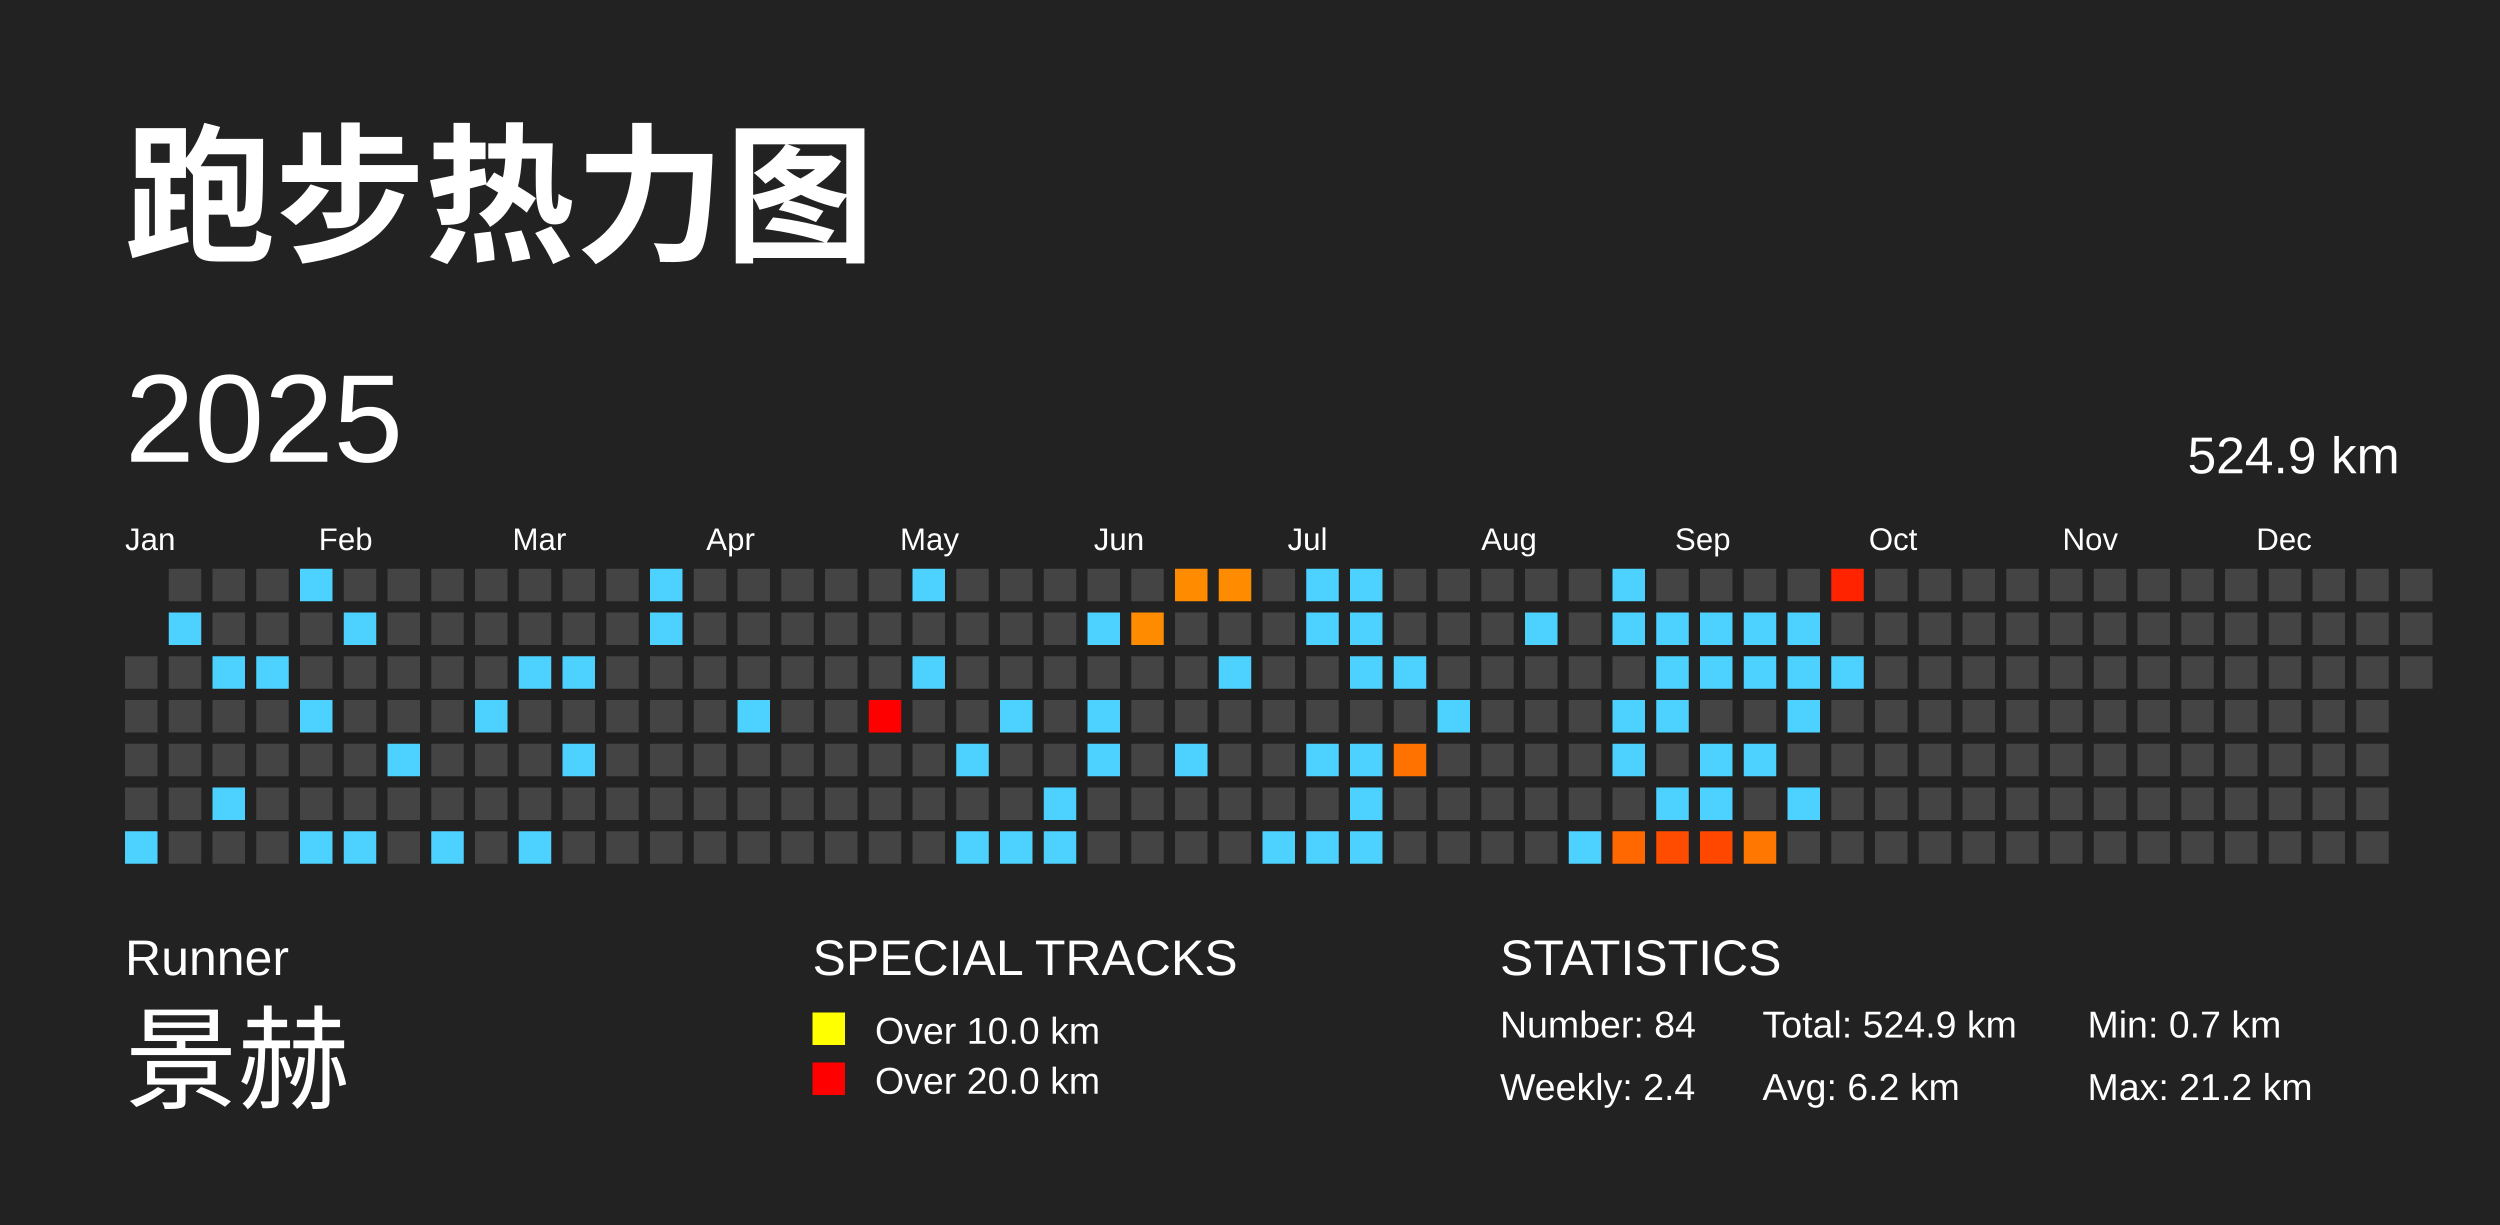
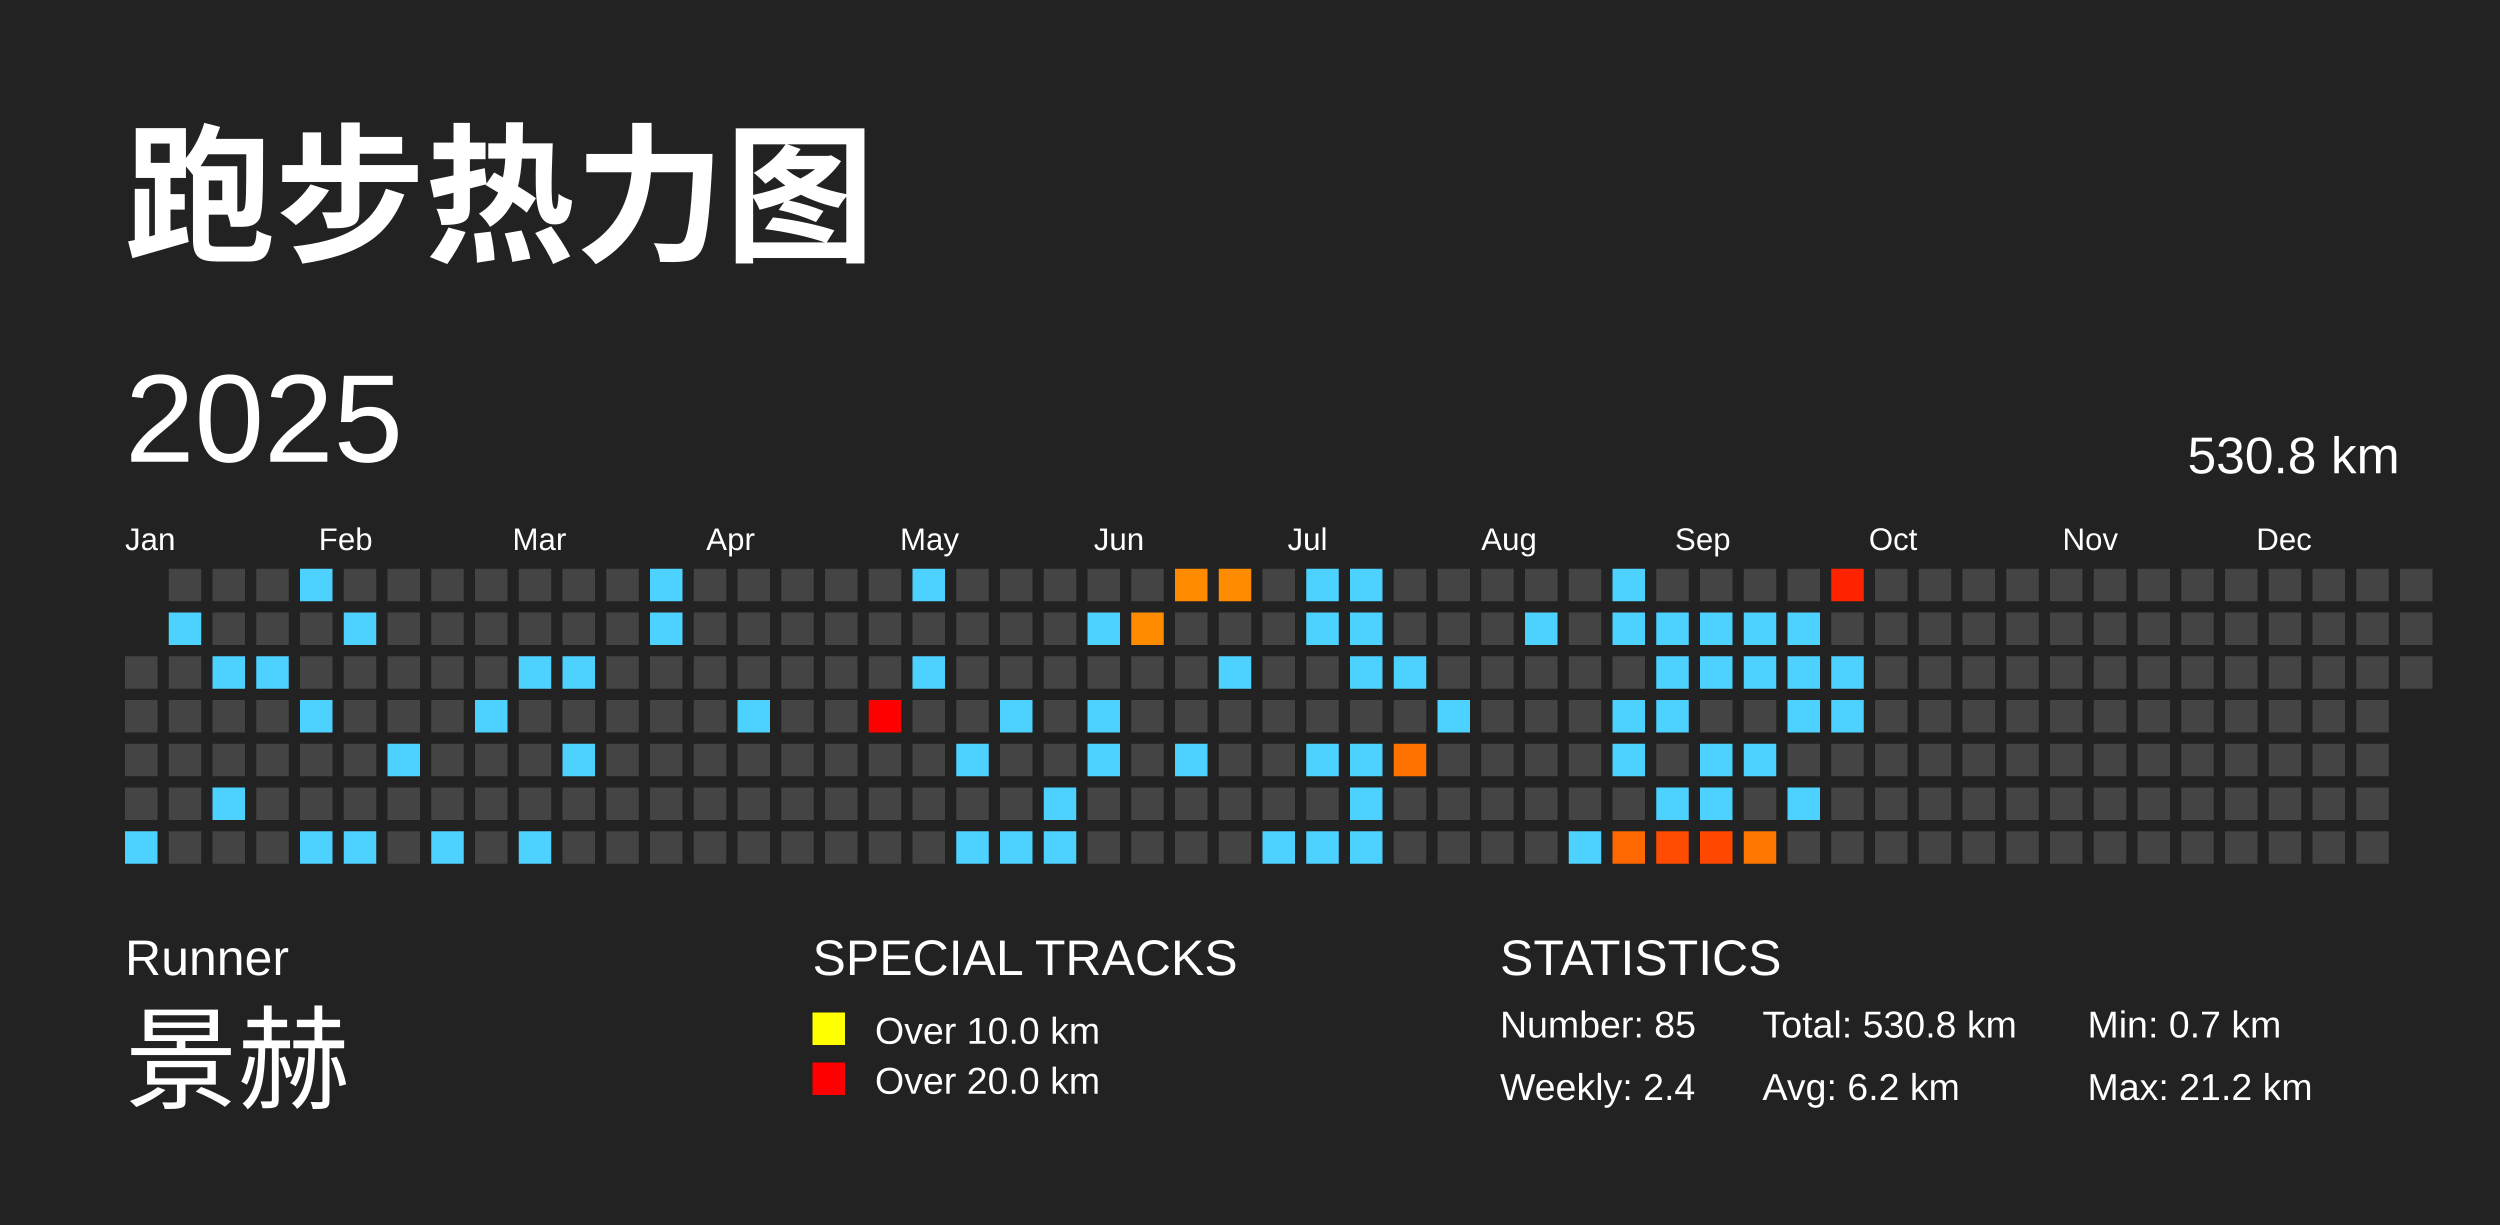
<svg xmlns="http://www.w3.org/2000/svg" baseProfile="full" height="98mm" version="1.1" viewBox="0,0,200,98" width="200mm">
  <defs />
  <rect fill="#222222" height="98" width="200" x="0" y="0" />
  <text fill="#FFFFFF" style="font-size:12px; font-family:Arial; font-weight:bold;" x="10" y="20">跑步热力图</text>
  <text fill="#FFFFFF" style="font-size:4px; font-family:Arial" x="10" y="78">Runner</text>
  <text fill="#FFFFFF" style="font-size:9px; font-family:Arial" x="10" y="88">景赫</text>
  <text fill="#FFFFFF" style="font-size:4px; font-family:Arial" x="65" y="78">SPECIAL TRACKS</text>
  <rect fill="yellow" height="2.6" width="2.6" x="65" y="81" />
  <text fill="#FFFFFF" style="font-size:3px; font-family:Arial" x="70" y="83.5">Over 10.0 km</text>
  <rect fill="red" height="2.6" width="2.6" x="65" y="85" />
  <text fill="#FFFFFF" style="font-size:3px; font-family:Arial" x="70" y="87.5">Over 20.0 km</text>
  <text fill="#FFFFFF" style="font-size:4px; font-family:Arial" x="120" y="78">STATISTICS</text>
-   <text fill="#FFFFFF" style="font-size:3px; font-family:Arial" x="120" y="83">Number: 84</text>
+   <text fill="#FFFFFF" style="font-size:3px; font-family:Arial" x="120" y="83">Number: 85</text>
  <text fill="#FFFFFF" style="font-size:3px; font-family:Arial" x="120" y="88">Weekly: 2.4</text>
-   <text fill="#FFFFFF" style="font-size:3px; font-family:Arial" x="141" y="83">Total: 524.9 km</text>
+   <text fill="#FFFFFF" style="font-size:3px; font-family:Arial" x="141" y="83">Total: 530.8 km</text>
  <text fill="#FFFFFF" style="font-size:3px; font-family:Arial" x="141" y="88">Avg: 6.2 km</text>
  <text fill="#FFFFFF" style="font-size:3px; font-family:Arial" x="167" y="83">Min: 0.7 km</text>
  <text fill="#FFFFFF" style="font-size:3px; font-family:Arial" x="167" y="88">Max: 21.2 km</text>
  <text dominant-baseline="hanging" fill="#FFFFFF" style="font-size:10.0px; font-family:Arial;" x="10" y="30">2025</text>
-   <text dominant-baseline="hanging" fill="#FFFFFF" style="font-size:4.125px; font-family:Arial;" x="175" y="35">524.9 km</text>
+   <text dominant-baseline="hanging" fill="#FFFFFF" style="font-size:4.125px; font-family:Arial;" x="175" y="35">530.8 km</text>
  <text fill="#FFFFFF" style="font-size:2.5px; font-family:Arial" x="10.0" y="44">Jan</text>
  <text fill="#FFFFFF" style="font-size:2.5px; font-family:Arial" x="25.5" y="44">Feb</text>
  <text fill="#FFFFFF" style="font-size:2.5px; font-family:Arial" x="41.0" y="44">Mar</text>
  <text fill="#FFFFFF" style="font-size:2.5px; font-family:Arial" x="56.5" y="44">Apr</text>
  <text fill="#FFFFFF" style="font-size:2.5px; font-family:Arial" x="72.0" y="44">May</text>
  <text fill="#FFFFFF" style="font-size:2.5px; font-family:Arial" x="87.5" y="44">Jun</text>
  <text fill="#FFFFFF" style="font-size:2.5px; font-family:Arial" x="103.0" y="44">Jul</text>
  <text fill="#FFFFFF" style="font-size:2.5px; font-family:Arial" x="118.5" y="44">Aug</text>
  <text fill="#FFFFFF" style="font-size:2.5px; font-family:Arial" x="134.0" y="44">Sep</text>
  <text fill="#FFFFFF" style="font-size:2.5px; font-family:Arial" x="149.5" y="44">Oct</text>
  <text fill="#FFFFFF" style="font-size:2.5px; font-family:Arial" x="165.0" y="44">Nov</text>
  <text fill="#FFFFFF" style="font-size:2.5px; font-family:Arial" x="180.5" y="44">Dec</text>
  <rect fill="#444444" height="2.6" width="2.6" x="10.0" y="52.5" />
  <rect fill="#444444" height="2.6" width="2.6" x="10.0" y="56.0" />
  <rect fill="#444444" height="2.6" width="2.6" x="10.0" y="59.5" />
  <rect fill="#444444" height="2.6" width="2.6" x="10.0" y="63.0" />
  <rect fill="#4dd2ff" height="2.6" width="2.6" x="10.0" y="66.5" />
  <rect fill="#444444" height="2.6" width="2.6" x="13.5" y="45.5" />
  <rect fill="#4dd2ff" height="2.6" width="2.6" x="13.5" y="49.0" />
  <rect fill="#444444" height="2.6" width="2.6" x="13.5" y="52.5" />
  <rect fill="#444444" height="2.6" width="2.6" x="13.5" y="56.0" />
  <rect fill="#444444" height="2.6" width="2.6" x="13.5" y="59.5" />
  <rect fill="#444444" height="2.6" width="2.6" x="13.5" y="63.0" />
  <rect fill="#444444" height="2.6" width="2.6" x="13.5" y="66.5" />
  <rect fill="#444444" height="2.6" width="2.6" x="17.0" y="45.5" />
  <rect fill="#444444" height="2.6" width="2.6" x="17.0" y="49.0" />
  <rect fill="#4dd2ff" height="2.6" width="2.6" x="17.0" y="52.5" />
  <rect fill="#444444" height="2.6" width="2.6" x="17.0" y="56.0" />
  <rect fill="#444444" height="2.6" width="2.6" x="17.0" y="59.5" />
  <rect fill="#4dd2ff" height="2.6" width="2.6" x="17.0" y="63.0" />
  <rect fill="#444444" height="2.6" width="2.6" x="17.0" y="66.5" />
  <rect fill="#444444" height="2.6" width="2.6" x="20.5" y="45.5" />
  <rect fill="#444444" height="2.6" width="2.6" x="20.5" y="49.0" />
  <rect fill="#4dd2ff" height="2.6" width="2.6" x="20.5" y="52.5" />
  <rect fill="#444444" height="2.6" width="2.6" x="20.5" y="56.0" />
  <rect fill="#444444" height="2.6" width="2.6" x="20.5" y="59.5" />
  <rect fill="#444444" height="2.6" width="2.6" x="20.5" y="63.0" />
  <rect fill="#444444" height="2.6" width="2.6" x="20.5" y="66.5" />
  <rect fill="#4dd2ff" height="2.6" width="2.6" x="24.0" y="45.5" />
  <rect fill="#444444" height="2.6" width="2.6" x="24.0" y="49.0" />
  <rect fill="#444444" height="2.6" width="2.6" x="24.0" y="52.5" />
  <rect fill="#4dd2ff" height="2.6" width="2.6" x="24.0" y="56.0" />
  <rect fill="#444444" height="2.6" width="2.6" x="24.0" y="59.5" />
  <rect fill="#444444" height="2.6" width="2.6" x="24.0" y="63.0" />
  <rect fill="#4dd2ff" height="2.6" width="2.6" x="24.0" y="66.5" />
  <rect fill="#444444" height="2.6" width="2.6" x="27.5" y="45.5" />
  <rect fill="#4dd2ff" height="2.6" width="2.6" x="27.5" y="49.0" />
  <rect fill="#444444" height="2.6" width="2.6" x="27.5" y="52.5" />
  <rect fill="#444444" height="2.6" width="2.6" x="27.5" y="56.0" />
  <rect fill="#444444" height="2.6" width="2.6" x="27.5" y="59.5" />
  <rect fill="#444444" height="2.6" width="2.6" x="27.5" y="63.0" />
  <rect fill="#4dd2ff" height="2.6" width="2.6" x="27.5" y="66.5" />
  <rect fill="#444444" height="2.6" width="2.6" x="31.0" y="45.5" />
  <rect fill="#444444" height="2.6" width="2.6" x="31.0" y="49.0" />
  <rect fill="#444444" height="2.6" width="2.6" x="31.0" y="52.5" />
  <rect fill="#444444" height="2.6" width="2.6" x="31.0" y="56.0" />
  <rect fill="#4dd2ff" height="2.6" width="2.6" x="31.0" y="59.5" />
  <rect fill="#444444" height="2.6" width="2.6" x="31.0" y="63.0" />
  <rect fill="#444444" height="2.6" width="2.6" x="31.0" y="66.5" />
  <rect fill="#444444" height="2.6" width="2.6" x="34.5" y="45.5" />
  <rect fill="#444444" height="2.6" width="2.6" x="34.5" y="49.0" />
  <rect fill="#444444" height="2.6" width="2.6" x="34.5" y="52.5" />
  <rect fill="#444444" height="2.6" width="2.6" x="34.5" y="56.0" />
  <rect fill="#444444" height="2.6" width="2.6" x="34.5" y="59.5" />
  <rect fill="#444444" height="2.6" width="2.6" x="34.5" y="63.0" />
  <rect fill="#4dd2ff" height="2.6" width="2.6" x="34.5" y="66.5" />
  <rect fill="#444444" height="2.6" width="2.6" x="38.0" y="45.5" />
  <rect fill="#444444" height="2.6" width="2.6" x="38.0" y="49.0" />
  <rect fill="#444444" height="2.6" width="2.6" x="38.0" y="52.5" />
  <rect fill="#4dd2ff" height="2.6" width="2.6" x="38.0" y="56.0" />
  <rect fill="#444444" height="2.6" width="2.6" x="38.0" y="59.5" />
  <rect fill="#444444" height="2.6" width="2.6" x="38.0" y="63.0" />
  <rect fill="#444444" height="2.6" width="2.6" x="38.0" y="66.5" />
  <rect fill="#444444" height="2.6" width="2.6" x="41.5" y="45.5" />
  <rect fill="#444444" height="2.6" width="2.6" x="41.5" y="49.0" />
  <rect fill="#4dd2ff" height="2.6" width="2.6" x="41.5" y="52.5" />
  <rect fill="#444444" height="2.6" width="2.6" x="41.5" y="56.0" />
  <rect fill="#444444" height="2.6" width="2.6" x="41.5" y="59.5" />
  <rect fill="#444444" height="2.6" width="2.6" x="41.5" y="63.0" />
  <rect fill="#4dd2ff" height="2.6" width="2.6" x="41.5" y="66.5" />
  <rect fill="#444444" height="2.6" width="2.6" x="45.0" y="45.5" />
  <rect fill="#444444" height="2.6" width="2.6" x="45.0" y="49.0" />
  <rect fill="#4dd2ff" height="2.6" width="2.6" x="45.0" y="52.5" />
  <rect fill="#444444" height="2.6" width="2.6" x="45.0" y="56.0" />
  <rect fill="#4dd2ff" height="2.6" width="2.6" x="45.0" y="59.5" />
  <rect fill="#444444" height="2.6" width="2.6" x="45.0" y="63.0" />
  <rect fill="#444444" height="2.6" width="2.6" x="45.0" y="66.5" />
  <rect fill="#444444" height="2.6" width="2.6" x="48.5" y="45.5" />
  <rect fill="#444444" height="2.6" width="2.6" x="48.5" y="49.0" />
  <rect fill="#444444" height="2.6" width="2.6" x="48.5" y="52.5" />
  <rect fill="#444444" height="2.6" width="2.6" x="48.5" y="56.0" />
  <rect fill="#444444" height="2.6" width="2.6" x="48.5" y="59.5" />
  <rect fill="#444444" height="2.6" width="2.6" x="48.5" y="63.0" />
  <rect fill="#444444" height="2.6" width="2.6" x="48.5" y="66.5" />
  <rect fill="#4dd2ff" height="2.6" width="2.6" x="52.0" y="45.5" />
  <rect fill="#4dd2ff" height="2.6" width="2.6" x="52.0" y="49.0" />
  <rect fill="#444444" height="2.6" width="2.6" x="52.0" y="52.5" />
  <rect fill="#444444" height="2.6" width="2.6" x="52.0" y="56.0" />
  <rect fill="#444444" height="2.6" width="2.6" x="52.0" y="59.5" />
  <rect fill="#444444" height="2.6" width="2.6" x="52.0" y="63.0" />
  <rect fill="#444444" height="2.6" width="2.6" x="52.0" y="66.5" />
  <rect fill="#444444" height="2.6" width="2.6" x="55.5" y="45.5" />
  <rect fill="#444444" height="2.6" width="2.6" x="55.5" y="49.0" />
  <rect fill="#444444" height="2.6" width="2.6" x="55.5" y="52.5" />
  <rect fill="#444444" height="2.6" width="2.6" x="55.5" y="56.0" />
  <rect fill="#444444" height="2.6" width="2.6" x="55.5" y="59.5" />
  <rect fill="#444444" height="2.6" width="2.6" x="55.5" y="63.0" />
  <rect fill="#444444" height="2.6" width="2.6" x="55.5" y="66.5" />
  <rect fill="#444444" height="2.6" width="2.6" x="59.0" y="45.5" />
  <rect fill="#444444" height="2.6" width="2.6" x="59.0" y="49.0" />
  <rect fill="#444444" height="2.6" width="2.6" x="59.0" y="52.5" />
  <rect fill="#4dd2ff" height="2.6" width="2.6" x="59.0" y="56.0" />
  <rect fill="#444444" height="2.6" width="2.6" x="59.0" y="59.5" />
  <rect fill="#444444" height="2.6" width="2.6" x="59.0" y="63.0" />
  <rect fill="#444444" height="2.6" width="2.6" x="59.0" y="66.5" />
  <rect fill="#444444" height="2.6" width="2.6" x="62.5" y="45.5" />
  <rect fill="#444444" height="2.6" width="2.6" x="62.5" y="49.0" />
  <rect fill="#444444" height="2.6" width="2.6" x="62.5" y="52.5" />
  <rect fill="#444444" height="2.6" width="2.6" x="62.5" y="56.0" />
  <rect fill="#444444" height="2.6" width="2.6" x="62.5" y="59.5" />
  <rect fill="#444444" height="2.6" width="2.6" x="62.5" y="63.0" />
  <rect fill="#444444" height="2.6" width="2.6" x="62.5" y="66.5" />
  <rect fill="#444444" height="2.6" width="2.6" x="66.0" y="45.5" />
  <rect fill="#444444" height="2.6" width="2.6" x="66.0" y="49.0" />
  <rect fill="#444444" height="2.6" width="2.6" x="66.0" y="52.5" />
  <rect fill="#444444" height="2.6" width="2.6" x="66.0" y="56.0" />
  <rect fill="#444444" height="2.6" width="2.6" x="66.0" y="59.5" />
  <rect fill="#444444" height="2.6" width="2.6" x="66.0" y="63.0" />
  <rect fill="#444444" height="2.6" width="2.6" x="66.0" y="66.5" />
  <rect fill="#444444" height="2.6" width="2.6" x="69.5" y="45.5" />
  <rect fill="#444444" height="2.6" width="2.6" x="69.5" y="49.0" />
  <rect fill="#444444" height="2.6" width="2.6" x="69.5" y="52.5" />
  <rect fill="red" height="2.6" width="2.6" x="69.5" y="56.0" />
  <rect fill="#444444" height="2.6" width="2.6" x="69.5" y="59.5" />
  <rect fill="#444444" height="2.6" width="2.6" x="69.5" y="63.0" />
  <rect fill="#444444" height="2.6" width="2.6" x="69.5" y="66.5" />
  <rect fill="#4dd2ff" height="2.6" width="2.6" x="73.0" y="45.5" />
  <rect fill="#444444" height="2.6" width="2.6" x="73.0" y="49.0" />
  <rect fill="#4dd2ff" height="2.6" width="2.6" x="73.0" y="52.5" />
  <rect fill="#444444" height="2.6" width="2.6" x="73.0" y="56.0" />
  <rect fill="#444444" height="2.6" width="2.6" x="73.0" y="59.5" />
  <rect fill="#444444" height="2.6" width="2.6" x="73.0" y="63.0" />
  <rect fill="#444444" height="2.6" width="2.6" x="73.0" y="66.5" />
  <rect fill="#444444" height="2.6" width="2.6" x="76.5" y="45.5" />
  <rect fill="#444444" height="2.6" width="2.6" x="76.5" y="49.0" />
  <rect fill="#444444" height="2.6" width="2.6" x="76.5" y="52.5" />
  <rect fill="#444444" height="2.6" width="2.6" x="76.5" y="56.0" />
  <rect fill="#4dd2ff" height="2.6" width="2.6" x="76.5" y="59.5" />
  <rect fill="#444444" height="2.6" width="2.6" x="76.5" y="63.0" />
  <rect fill="#4dd2ff" height="2.6" width="2.6" x="76.5" y="66.5" />
  <rect fill="#444444" height="2.6" width="2.6" x="80.0" y="45.5" />
  <rect fill="#444444" height="2.6" width="2.6" x="80.0" y="49.0" />
  <rect fill="#444444" height="2.6" width="2.6" x="80.0" y="52.5" />
  <rect fill="#4dd2ff" height="2.6" width="2.6" x="80.0" y="56.0" />
  <rect fill="#444444" height="2.6" width="2.6" x="80.0" y="59.5" />
  <rect fill="#444444" height="2.6" width="2.6" x="80.0" y="63.0" />
  <rect fill="#4dd2ff" height="2.6" width="2.6" x="80.0" y="66.5" />
  <rect fill="#444444" height="2.6" width="2.6" x="83.5" y="45.5" />
  <rect fill="#444444" height="2.6" width="2.6" x="83.5" y="49.0" />
  <rect fill="#444444" height="2.6" width="2.6" x="83.5" y="52.5" />
  <rect fill="#444444" height="2.6" width="2.6" x="83.5" y="56.0" />
  <rect fill="#444444" height="2.6" width="2.6" x="83.5" y="59.5" />
  <rect fill="#4dd2ff" height="2.6" width="2.6" x="83.5" y="63.0" />
  <rect fill="#4dd2ff" height="2.6" width="2.6" x="83.5" y="66.5" />
  <rect fill="#444444" height="2.6" width="2.6" x="87.0" y="45.5" />
  <rect fill="#4dd2ff" height="2.6" width="2.6" x="87.0" y="49.0" />
  <rect fill="#444444" height="2.6" width="2.6" x="87.0" y="52.5" />
  <rect fill="#4dd2ff" height="2.6" width="2.6" x="87.0" y="56.0" />
  <rect fill="#4dd2ff" height="2.6" width="2.6" x="87.0" y="59.5" />
  <rect fill="#444444" height="2.6" width="2.6" x="87.0" y="63.0" />
  <rect fill="#444444" height="2.6" width="2.6" x="87.0" y="66.5" />
  <rect fill="#444444" height="2.6" width="2.6" x="90.5" y="45.5" />
  <rect fill="#ff8b00" height="2.6" width="2.6" x="90.5" y="49.0" />
  <rect fill="#444444" height="2.6" width="2.6" x="90.5" y="52.5" />
  <rect fill="#444444" height="2.6" width="2.6" x="90.5" y="56.0" />
  <rect fill="#444444" height="2.6" width="2.6" x="90.5" y="59.5" />
  <rect fill="#444444" height="2.6" width="2.6" x="90.5" y="63.0" />
  <rect fill="#444444" height="2.6" width="2.6" x="90.5" y="66.5" />
  <rect fill="#ff8b00" height="2.6" width="2.6" x="94.0" y="45.5" />
  <rect fill="#444444" height="2.6" width="2.6" x="94.0" y="49.0" />
  <rect fill="#444444" height="2.6" width="2.6" x="94.0" y="52.5" />
  <rect fill="#444444" height="2.6" width="2.6" x="94.0" y="56.0" />
  <rect fill="#4dd2ff" height="2.6" width="2.6" x="94.0" y="59.5" />
  <rect fill="#444444" height="2.6" width="2.6" x="94.0" y="63.0" />
  <rect fill="#444444" height="2.6" width="2.6" x="94.0" y="66.5" />
  <rect fill="#ff8b00" height="2.6" width="2.6" x="97.5" y="45.5" />
  <rect fill="#444444" height="2.6" width="2.6" x="97.5" y="49.0" />
  <rect fill="#4dd2ff" height="2.6" width="2.6" x="97.5" y="52.5" />
  <rect fill="#444444" height="2.6" width="2.6" x="97.5" y="56.0" />
  <rect fill="#444444" height="2.6" width="2.6" x="97.5" y="59.5" />
  <rect fill="#444444" height="2.6" width="2.6" x="97.5" y="63.0" />
  <rect fill="#444444" height="2.6" width="2.6" x="97.5" y="66.5" />
  <rect fill="#444444" height="2.6" width="2.6" x="101.0" y="45.5" />
  <rect fill="#444444" height="2.6" width="2.6" x="101.0" y="49.0" />
  <rect fill="#444444" height="2.6" width="2.6" x="101.0" y="52.5" />
  <rect fill="#444444" height="2.6" width="2.6" x="101.0" y="56.0" />
  <rect fill="#444444" height="2.6" width="2.6" x="101.0" y="59.5" />
  <rect fill="#444444" height="2.6" width="2.6" x="101.0" y="63.0" />
  <rect fill="#4dd2ff" height="2.6" width="2.6" x="101.0" y="66.5" />
  <rect fill="#4dd2ff" height="2.6" width="2.6" x="104.5" y="45.5" />
  <rect fill="#4dd2ff" height="2.6" width="2.6" x="104.5" y="49.0" />
  <rect fill="#444444" height="2.6" width="2.6" x="104.5" y="52.5" />
  <rect fill="#444444" height="2.6" width="2.6" x="104.5" y="56.0" />
  <rect fill="#4dd2ff" height="2.6" width="2.6" x="104.5" y="59.5" />
  <rect fill="#444444" height="2.6" width="2.6" x="104.5" y="63.0" />
  <rect fill="#4dd2ff" height="2.6" width="2.6" x="104.5" y="66.5" />
  <rect fill="#4dd2ff" height="2.6" width="2.6" x="108.0" y="45.5" />
  <rect fill="#4dd2ff" height="2.6" width="2.6" x="108.0" y="49.0" />
  <rect fill="#4dd2ff" height="2.6" width="2.6" x="108.0" y="52.5" />
  <rect fill="#444444" height="2.6" width="2.6" x="108.0" y="56.0" />
  <rect fill="#4dd2ff" height="2.6" width="2.6" x="108.0" y="59.5" />
  <rect fill="#4dd2ff" height="2.6" width="2.6" x="108.0" y="63.0" />
  <rect fill="#4dd2ff" height="2.6" width="2.6" x="108.0" y="66.5" />
  <rect fill="#444444" height="2.6" width="2.6" x="111.5" y="45.5" />
  <rect fill="#444444" height="2.6" width="2.6" x="111.5" y="49.0" />
  <rect fill="#4dd2ff" height="2.6" width="2.6" x="111.5" y="52.5" />
  <rect fill="#444444" height="2.6" width="2.6" x="111.5" y="56.0" />
  <rect fill="#ff7200" height="2.6" width="2.6" x="111.5" y="59.5" />
  <rect fill="#444444" height="2.6" width="2.6" x="111.5" y="63.0" />
  <rect fill="#444444" height="2.6" width="2.6" x="111.5" y="66.5" />
  <rect fill="#444444" height="2.6" width="2.6" x="115.0" y="45.5" />
  <rect fill="#444444" height="2.6" width="2.6" x="115.0" y="49.0" />
  <rect fill="#444444" height="2.6" width="2.6" x="115.0" y="52.5" />
  <rect fill="#4dd2ff" height="2.6" width="2.6" x="115.0" y="56.0" />
  <rect fill="#444444" height="2.6" width="2.6" x="115.0" y="59.5" />
  <rect fill="#444444" height="2.6" width="2.6" x="115.0" y="63.0" />
  <rect fill="#444444" height="2.6" width="2.6" x="115.0" y="66.5" />
  <rect fill="#444444" height="2.6" width="2.6" x="118.5" y="45.5" />
  <rect fill="#444444" height="2.6" width="2.6" x="118.5" y="49.0" />
  <rect fill="#444444" height="2.6" width="2.6" x="118.5" y="52.5" />
  <rect fill="#444444" height="2.6" width="2.6" x="118.5" y="56.0" />
  <rect fill="#444444" height="2.6" width="2.6" x="118.5" y="59.5" />
  <rect fill="#444444" height="2.6" width="2.6" x="118.5" y="63.0" />
  <rect fill="#444444" height="2.6" width="2.6" x="118.5" y="66.5" />
  <rect fill="#444444" height="2.6" width="2.6" x="122.0" y="45.5" />
  <rect fill="#4dd2ff" height="2.6" width="2.6" x="122.0" y="49.0" />
  <rect fill="#444444" height="2.6" width="2.6" x="122.0" y="52.5" />
  <rect fill="#444444" height="2.6" width="2.6" x="122.0" y="56.0" />
  <rect fill="#444444" height="2.6" width="2.6" x="122.0" y="59.5" />
  <rect fill="#444444" height="2.6" width="2.6" x="122.0" y="63.0" />
  <rect fill="#444444" height="2.6" width="2.6" x="122.0" y="66.5" />
  <rect fill="#444444" height="2.6" width="2.6" x="125.5" y="45.5" />
  <rect fill="#444444" height="2.6" width="2.6" x="125.5" y="49.0" />
  <rect fill="#444444" height="2.6" width="2.6" x="125.5" y="52.5" />
  <rect fill="#444444" height="2.6" width="2.6" x="125.5" y="56.0" />
  <rect fill="#444444" height="2.6" width="2.6" x="125.5" y="59.5" />
  <rect fill="#444444" height="2.6" width="2.6" x="125.5" y="63.0" />
  <rect fill="#4dd2ff" height="2.6" width="2.6" x="125.5" y="66.5" />
  <rect fill="#4dd2ff" height="2.6" width="2.6" x="129.0" y="45.5" />
  <rect fill="#4dd2ff" height="2.6" width="2.6" x="129.0" y="49.0" />
  <rect fill="#444444" height="2.6" width="2.6" x="129.0" y="52.5" />
  <rect fill="#4dd2ff" height="2.6" width="2.6" x="129.0" y="56.0" />
  <rect fill="#4dd2ff" height="2.6" width="2.6" x="129.0" y="59.5" />
  <rect fill="#444444" height="2.6" width="2.6" x="129.0" y="63.0" />
  <rect fill="#ff6700" height="2.6" width="2.6" x="129.0" y="66.5" />
  <rect fill="#444444" height="2.6" width="2.6" x="132.5" y="45.5" />
  <rect fill="#4dd2ff" height="2.6" width="2.6" x="132.5" y="49.0" />
  <rect fill="#4dd2ff" height="2.6" width="2.6" x="132.5" y="52.5" />
  <rect fill="#4dd2ff" height="2.6" width="2.6" x="132.5" y="56.0" />
  <rect fill="#444444" height="2.6" width="2.6" x="132.5" y="59.5" />
  <rect fill="#4dd2ff" height="2.6" width="2.6" x="132.5" y="63.0" />
  <rect fill="#ff4c00" height="2.6" width="2.6" x="132.5" y="66.5" />
  <rect fill="#444444" height="2.6" width="2.6" x="136.0" y="45.5" />
  <rect fill="#4dd2ff" height="2.6" width="2.6" x="136.0" y="49.0" />
  <rect fill="#4dd2ff" height="2.6" width="2.6" x="136.0" y="52.5" />
  <rect fill="#444444" height="2.6" width="2.6" x="136.0" y="56.0" />
  <rect fill="#4dd2ff" height="2.6" width="2.6" x="136.0" y="59.5" />
  <rect fill="#4dd2ff" height="2.6" width="2.6" x="136.0" y="63.0" />
  <rect fill="#ff4700" height="2.6" width="2.6" x="136.0" y="66.5" />
  <rect fill="#444444" height="2.6" width="2.6" x="139.5" y="45.5" />
  <rect fill="#4dd2ff" height="2.6" width="2.6" x="139.5" y="49.0" />
  <rect fill="#4dd2ff" height="2.6" width="2.6" x="139.5" y="52.5" />
  <rect fill="#444444" height="2.6" width="2.6" x="139.5" y="56.0" />
  <rect fill="#4dd2ff" height="2.6" width="2.6" x="139.5" y="59.5" />
  <rect fill="#444444" height="2.6" width="2.6" x="139.5" y="63.0" />
  <rect fill="#ff7700" height="2.6" width="2.6" x="139.5" y="66.5" />
  <rect fill="#444444" height="2.6" width="2.6" x="143.0" y="45.5" />
  <rect fill="#4dd2ff" height="2.6" width="2.6" x="143.0" y="49.0" />
  <rect fill="#4dd2ff" height="2.6" width="2.6" x="143.0" y="52.5" />
  <rect fill="#4dd2ff" height="2.6" width="2.6" x="143.0" y="56.0" />
  <rect fill="#444444" height="2.6" width="2.6" x="143.0" y="59.5" />
  <rect fill="#4dd2ff" height="2.6" width="2.6" x="143.0" y="63.0" />
  <rect fill="#444444" height="2.6" width="2.6" x="143.0" y="66.5" />
  <rect fill="#ff2300" height="2.6" width="2.6" x="146.5" y="45.5" />
  <rect fill="#444444" height="2.6" width="2.6" x="146.5" y="49.0" />
  <rect fill="#4dd2ff" height="2.6" width="2.6" x="146.5" y="52.5" />
-   <rect fill="#444444" height="2.6" width="2.6" x="146.5" y="56.0" />
+   <rect fill="#4dd2ff" height="2.6" width="2.6" x="146.5" y="56.0" />
  <rect fill="#444444" height="2.6" width="2.6" x="146.5" y="59.5" />
  <rect fill="#444444" height="2.6" width="2.6" x="146.5" y="63.0" />
  <rect fill="#444444" height="2.6" width="2.6" x="146.5" y="66.5" />
  <rect fill="#444444" height="2.6" width="2.6" x="150.0" y="45.5" />
  <rect fill="#444444" height="2.6" width="2.6" x="150.0" y="49.0" />
  <rect fill="#444444" height="2.6" width="2.6" x="150.0" y="52.5" />
  <rect fill="#444444" height="2.6" width="2.6" x="150.0" y="56.0" />
  <rect fill="#444444" height="2.6" width="2.6" x="150.0" y="59.5" />
  <rect fill="#444444" height="2.6" width="2.6" x="150.0" y="63.0" />
  <rect fill="#444444" height="2.6" width="2.6" x="150.0" y="66.5" />
  <rect fill="#444444" height="2.6" width="2.6" x="153.5" y="45.5" />
  <rect fill="#444444" height="2.6" width="2.6" x="153.5" y="49.0" />
  <rect fill="#444444" height="2.6" width="2.6" x="153.5" y="52.5" />
  <rect fill="#444444" height="2.6" width="2.6" x="153.5" y="56.0" />
  <rect fill="#444444" height="2.6" width="2.6" x="153.5" y="59.5" />
  <rect fill="#444444" height="2.6" width="2.6" x="153.5" y="63.0" />
  <rect fill="#444444" height="2.6" width="2.6" x="153.5" y="66.5" />
  <rect fill="#444444" height="2.6" width="2.6" x="157.0" y="45.5" />
  <rect fill="#444444" height="2.6" width="2.6" x="157.0" y="49.0" />
  <rect fill="#444444" height="2.6" width="2.6" x="157.0" y="52.5" />
  <rect fill="#444444" height="2.6" width="2.6" x="157.0" y="56.0" />
  <rect fill="#444444" height="2.6" width="2.6" x="157.0" y="59.5" />
  <rect fill="#444444" height="2.6" width="2.6" x="157.0" y="63.0" />
  <rect fill="#444444" height="2.6" width="2.6" x="157.0" y="66.5" />
  <rect fill="#444444" height="2.6" width="2.6" x="160.5" y="45.5" />
  <rect fill="#444444" height="2.6" width="2.6" x="160.5" y="49.0" />
  <rect fill="#444444" height="2.6" width="2.6" x="160.5" y="52.5" />
  <rect fill="#444444" height="2.6" width="2.6" x="160.5" y="56.0" />
  <rect fill="#444444" height="2.6" width="2.6" x="160.5" y="59.5" />
  <rect fill="#444444" height="2.6" width="2.6" x="160.5" y="63.0" />
  <rect fill="#444444" height="2.6" width="2.6" x="160.5" y="66.5" />
  <rect fill="#444444" height="2.6" width="2.6" x="164.0" y="45.5" />
  <rect fill="#444444" height="2.6" width="2.6" x="164.0" y="49.0" />
  <rect fill="#444444" height="2.6" width="2.6" x="164.0" y="52.5" />
  <rect fill="#444444" height="2.6" width="2.6" x="164.0" y="56.0" />
  <rect fill="#444444" height="2.6" width="2.6" x="164.0" y="59.5" />
  <rect fill="#444444" height="2.6" width="2.6" x="164.0" y="63.0" />
  <rect fill="#444444" height="2.6" width="2.6" x="164.0" y="66.5" />
  <rect fill="#444444" height="2.6" width="2.6" x="167.5" y="45.5" />
  <rect fill="#444444" height="2.6" width="2.6" x="167.5" y="49.0" />
  <rect fill="#444444" height="2.6" width="2.6" x="167.5" y="52.5" />
  <rect fill="#444444" height="2.6" width="2.6" x="167.5" y="56.0" />
  <rect fill="#444444" height="2.6" width="2.6" x="167.5" y="59.5" />
  <rect fill="#444444" height="2.6" width="2.6" x="167.5" y="63.0" />
  <rect fill="#444444" height="2.6" width="2.6" x="167.5" y="66.5" />
  <rect fill="#444444" height="2.6" width="2.6" x="171.0" y="45.5" />
  <rect fill="#444444" height="2.6" width="2.6" x="171.0" y="49.0" />
  <rect fill="#444444" height="2.6" width="2.6" x="171.0" y="52.5" />
  <rect fill="#444444" height="2.6" width="2.6" x="171.0" y="56.0" />
  <rect fill="#444444" height="2.6" width="2.6" x="171.0" y="59.5" />
  <rect fill="#444444" height="2.6" width="2.6" x="171.0" y="63.0" />
  <rect fill="#444444" height="2.6" width="2.6" x="171.0" y="66.5" />
  <rect fill="#444444" height="2.6" width="2.6" x="174.5" y="45.5" />
  <rect fill="#444444" height="2.6" width="2.6" x="174.5" y="49.0" />
  <rect fill="#444444" height="2.6" width="2.6" x="174.5" y="52.5" />
  <rect fill="#444444" height="2.6" width="2.6" x="174.5" y="56.0" />
  <rect fill="#444444" height="2.6" width="2.6" x="174.5" y="59.5" />
  <rect fill="#444444" height="2.6" width="2.6" x="174.5" y="63.0" />
  <rect fill="#444444" height="2.6" width="2.6" x="174.5" y="66.5" />
  <rect fill="#444444" height="2.6" width="2.6" x="178.0" y="45.5" />
  <rect fill="#444444" height="2.6" width="2.6" x="178.0" y="49.0" />
  <rect fill="#444444" height="2.6" width="2.6" x="178.0" y="52.5" />
  <rect fill="#444444" height="2.6" width="2.6" x="178.0" y="56.0" />
  <rect fill="#444444" height="2.6" width="2.6" x="178.0" y="59.5" />
  <rect fill="#444444" height="2.6" width="2.6" x="178.0" y="63.0" />
  <rect fill="#444444" height="2.6" width="2.6" x="178.0" y="66.5" />
  <rect fill="#444444" height="2.6" width="2.6" x="181.5" y="45.5" />
  <rect fill="#444444" height="2.6" width="2.6" x="181.5" y="49.0" />
  <rect fill="#444444" height="2.6" width="2.6" x="181.5" y="52.5" />
  <rect fill="#444444" height="2.6" width="2.6" x="181.5" y="56.0" />
  <rect fill="#444444" height="2.6" width="2.6" x="181.5" y="59.5" />
  <rect fill="#444444" height="2.6" width="2.6" x="181.5" y="63.0" />
  <rect fill="#444444" height="2.6" width="2.6" x="181.5" y="66.5" />
  <rect fill="#444444" height="2.6" width="2.6" x="185.0" y="45.5" />
  <rect fill="#444444" height="2.6" width="2.6" x="185.0" y="49.0" />
  <rect fill="#444444" height="2.6" width="2.6" x="185.0" y="52.5" />
  <rect fill="#444444" height="2.6" width="2.6" x="185.0" y="56.0" />
  <rect fill="#444444" height="2.6" width="2.6" x="185.0" y="59.5" />
  <rect fill="#444444" height="2.6" width="2.6" x="185.0" y="63.0" />
  <rect fill="#444444" height="2.6" width="2.6" x="185.0" y="66.5" />
  <rect fill="#444444" height="2.6" width="2.6" x="188.5" y="45.5" />
  <rect fill="#444444" height="2.6" width="2.6" x="188.5" y="49.0" />
  <rect fill="#444444" height="2.6" width="2.6" x="188.5" y="52.5" />
  <rect fill="#444444" height="2.6" width="2.6" x="188.5" y="56.0" />
  <rect fill="#444444" height="2.6" width="2.6" x="188.5" y="59.5" />
  <rect fill="#444444" height="2.6" width="2.6" x="188.5" y="63.0" />
  <rect fill="#444444" height="2.6" width="2.6" x="188.5" y="66.5" />
  <rect fill="#444444" height="2.6" width="2.6" x="192.0" y="45.5" />
  <rect fill="#444444" height="2.6" width="2.6" x="192.0" y="49.0" />
  <rect fill="#444444" height="2.6" width="2.6" x="192.0" y="52.5" />
</svg>
